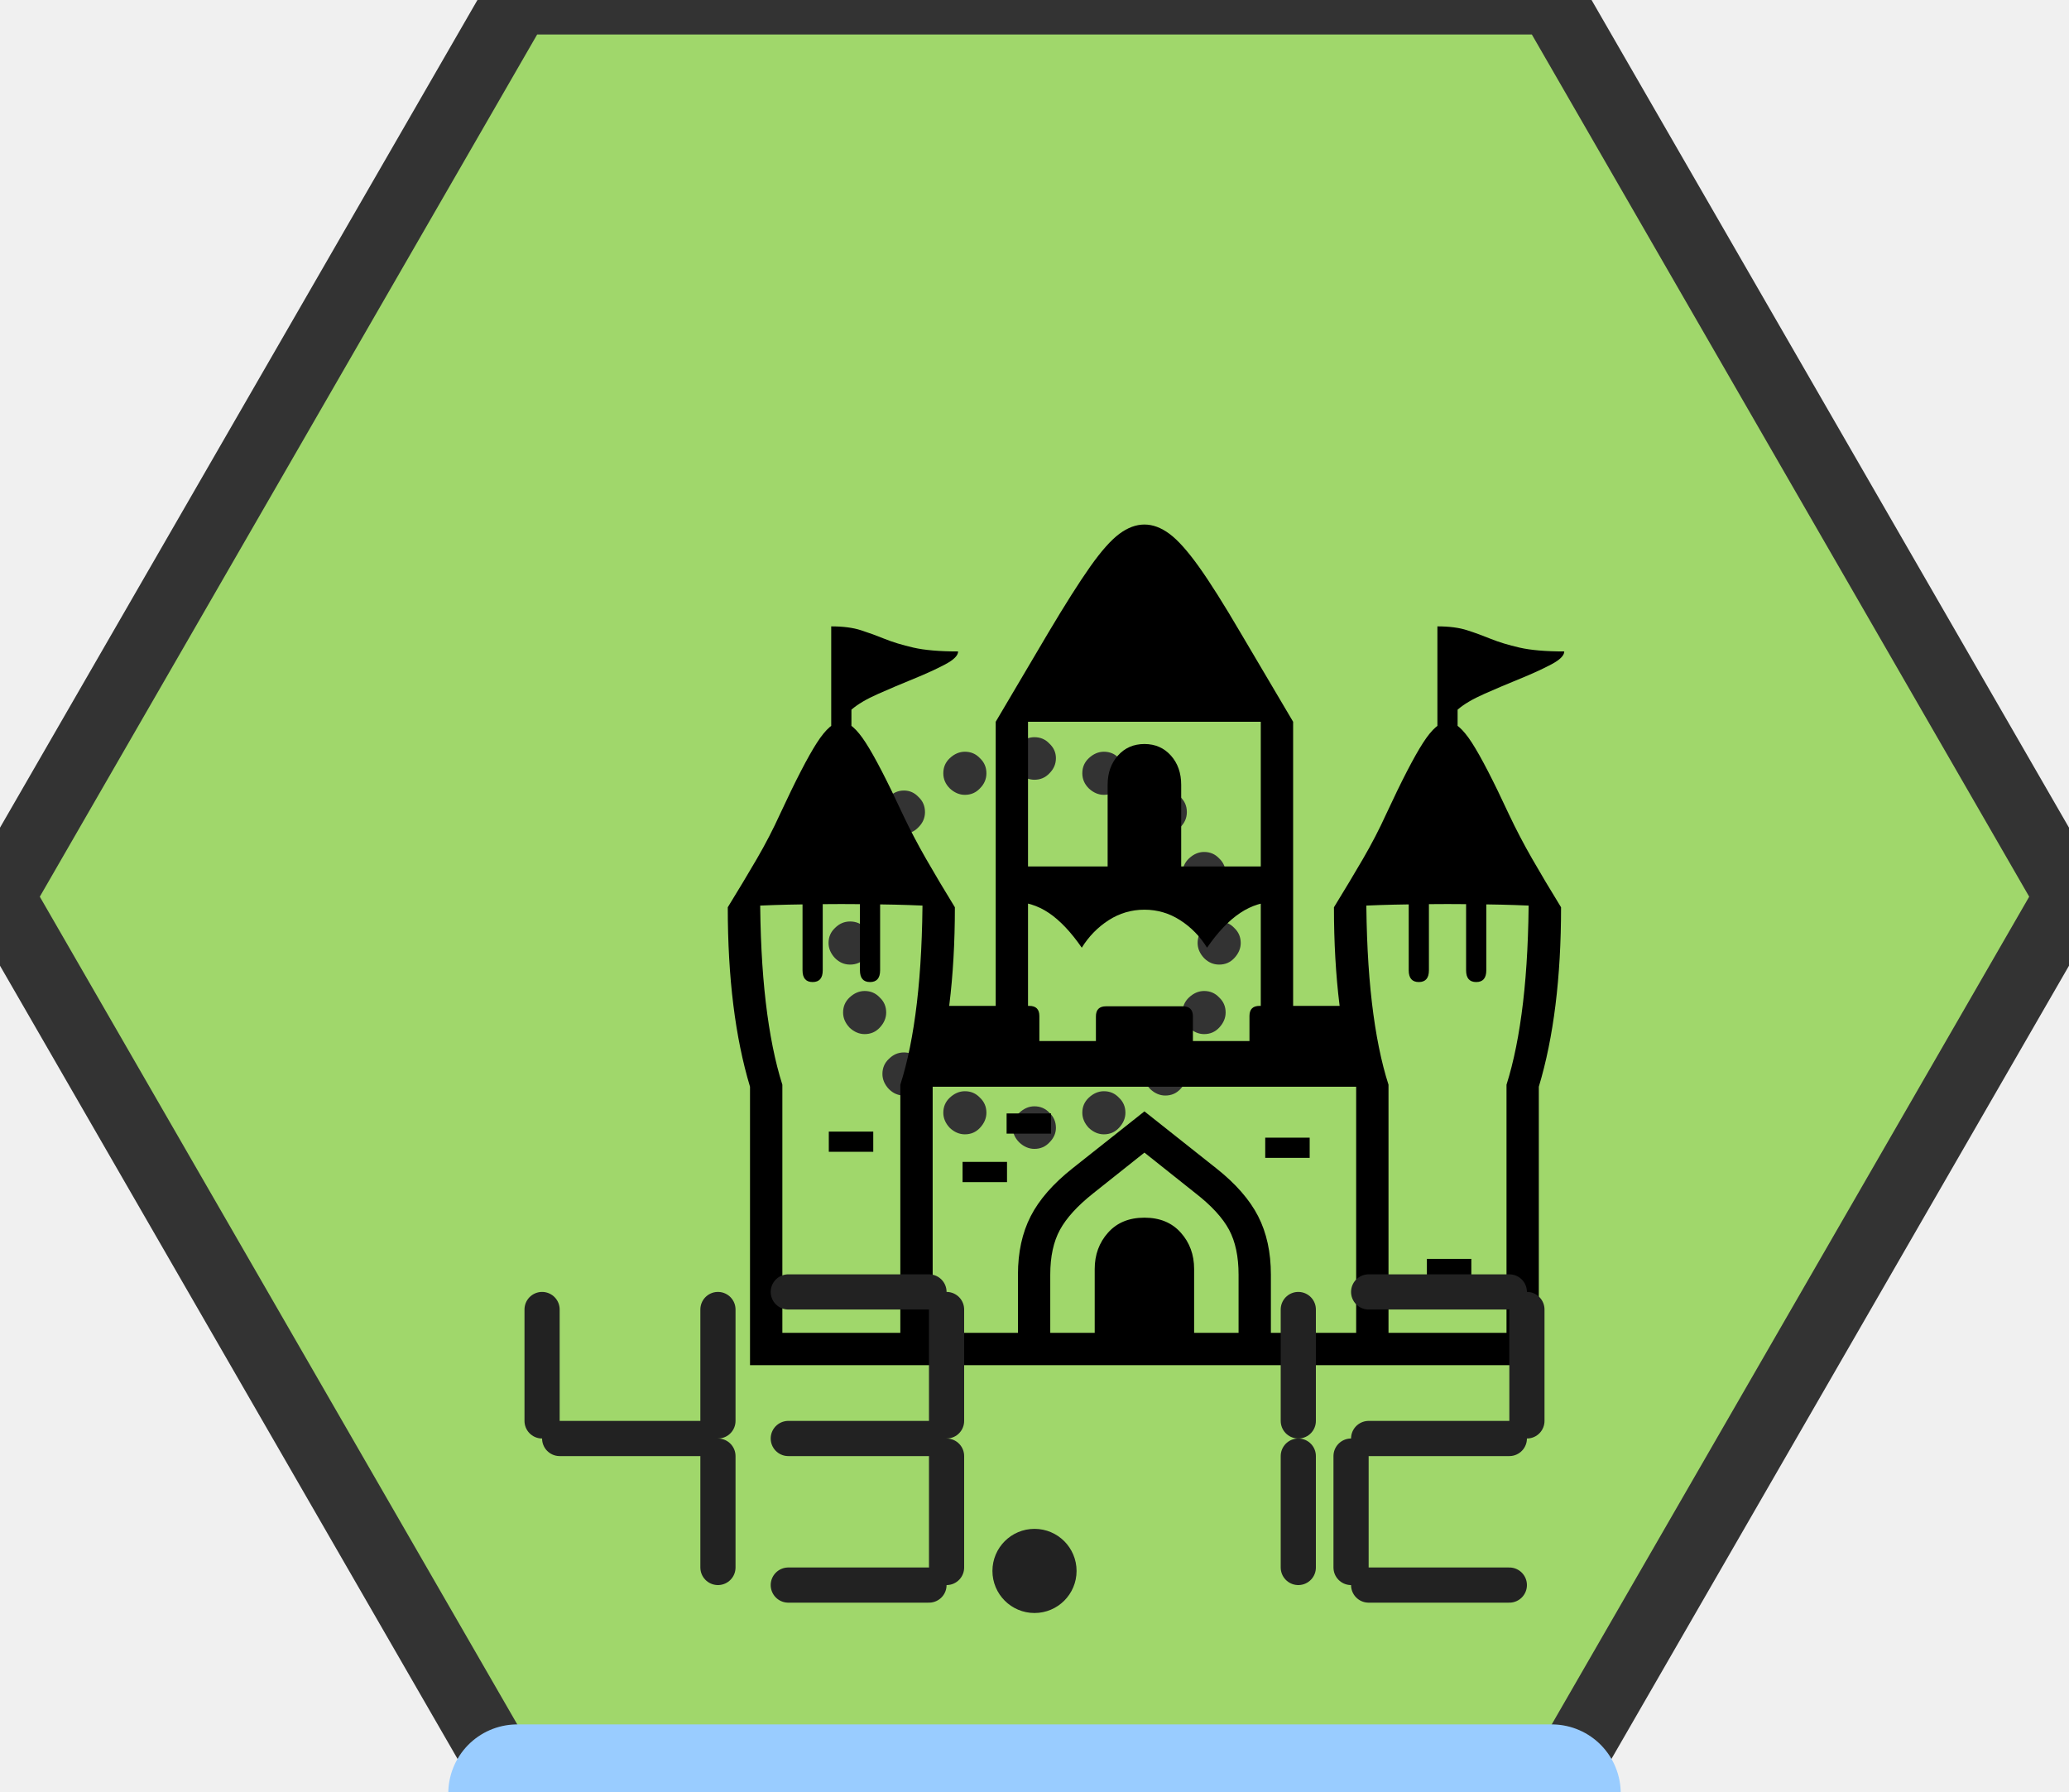
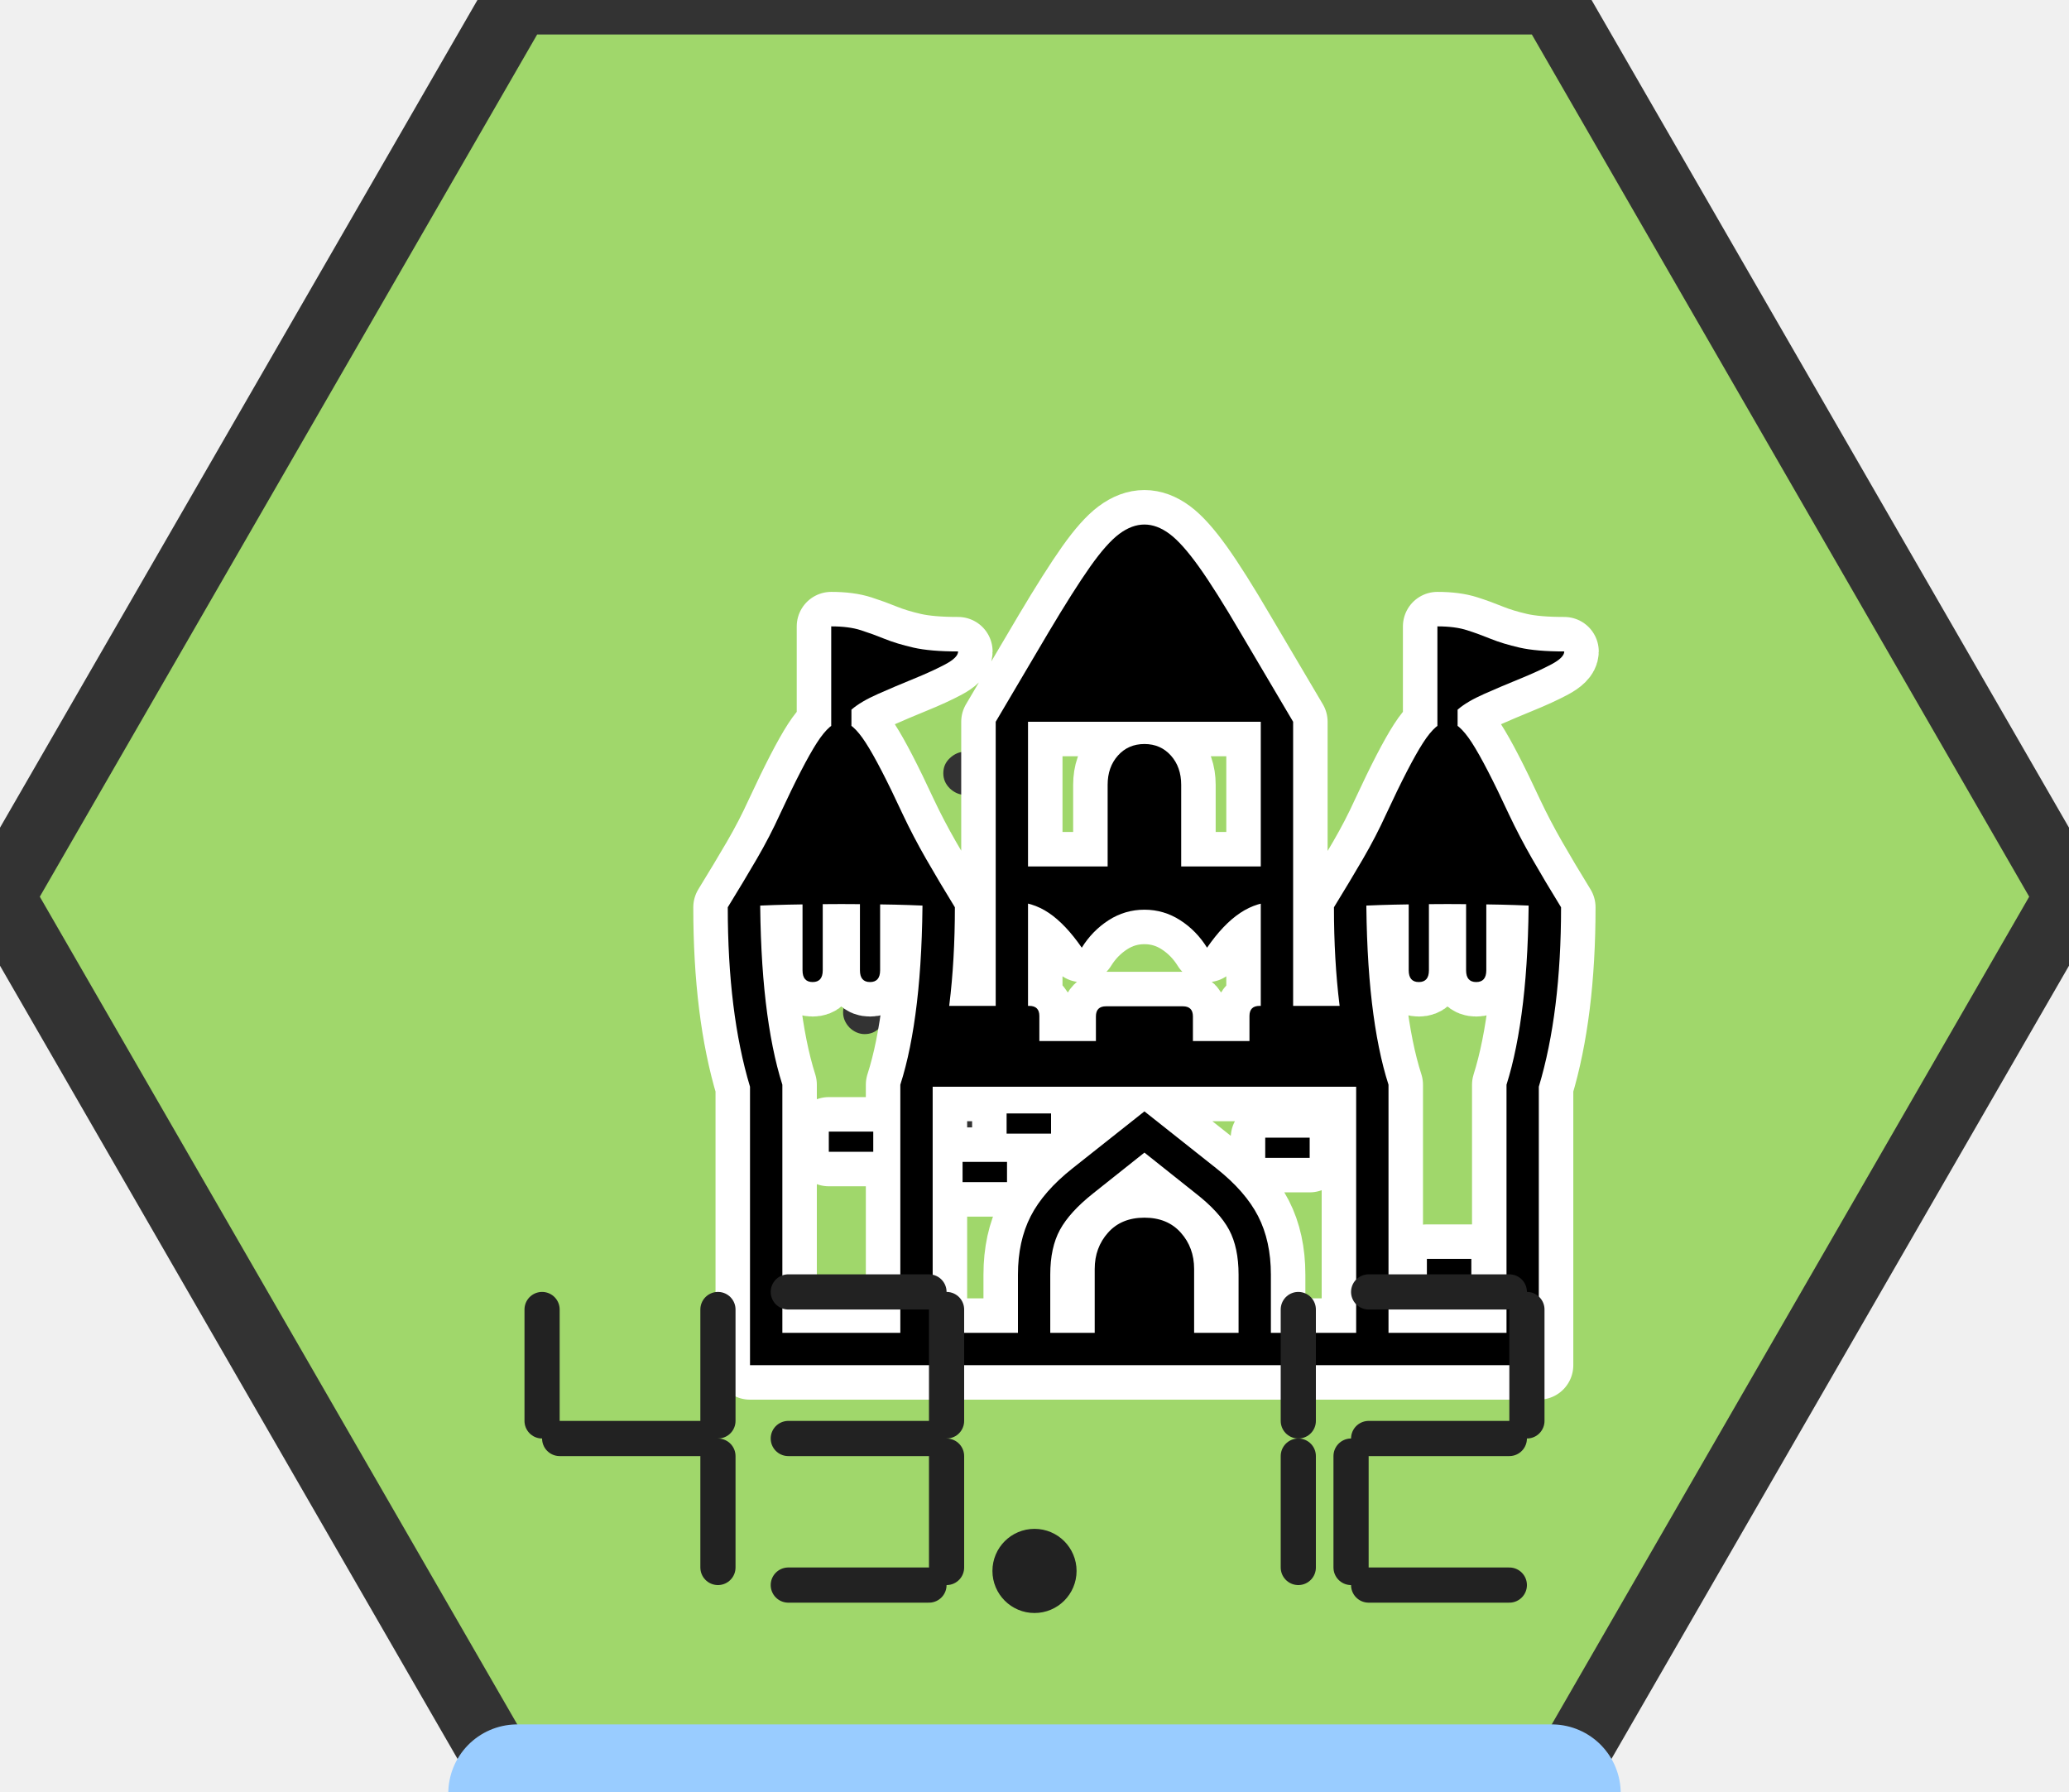
<svg xmlns="http://www.w3.org/2000/svg" xmlns:xlink="http://www.w3.org/1999/xlink" width="60.00" height="51.96" viewBox="0 0 60.00 51.96">
  <a xlink:href="/wiki/43-12/">
    <polygon points="15.0,0.0 45.0,0.0 60.0,26.0 45.0,52.0 15.0,52.0 0.0,26.0" fill="#a0d76b" stroke="#333333" stroke-width="2" />
    <text x="30.0" y="26.0" text-anchor="middle" dominant-baseline="middle" font-size="24" font-family="system-ui, sans-serif" fill="#333333">︎</text>
    <path d="M 45.0 52.0 L 15.0 52.0" stroke="#99CCFF" stroke-width="4" fill="none" stroke-linecap="round" stroke-linejoin="round" />
    <g transform="translate(18.0,35.6)">
-       <path d="M3.75 3.984V-4.09Q3.105 -6.234 3.105 -9.293L4.043 -9.762Q4.043 -7.934 4.207 -6.539Q4.371 -5.145 4.688 -4.148V3.047H25.688V-4.148Q26.004 -5.145 26.168 -6.539Q26.332 -7.934 26.332 -9.762L27.27 -9.293Q27.27 -6.234 26.625 -4.09V3.984ZM6.035 -2.203V-2.789H7.324V-2.203ZM8.109 3.516V-4.148Q8.426 -5.133 8.59 -6.527Q8.754 -7.922 8.754 -9.762L9.691 -9.293Q9.691 -6.234 9.047 -4.09V3.516ZM9.914 -1.324V-1.91H11.203V-1.324ZM13.746 3.516V1.195Q13.746 0.574 14.133 0.141Q14.52 -0.293 15.188 -0.293Q15.855 -0.293 16.242 0.141Q16.629 0.574 16.629 1.195V3.516ZM5.566 -7.125Q5.273 -7.125 5.273 -7.465V-9.879H5.859V-7.465Q5.859 -7.125 5.566 -7.125ZM11.191 -2.73V-3.316H12.48V-2.73ZM11.52 3.516V1.359Q11.52 0.387 11.889 -0.334Q12.258 -1.055 13.102 -1.723L15.188 -3.375L17.273 -1.723Q18.117 -1.055 18.486 -0.334Q18.855 0.387 18.855 1.359V3.516H17.918V1.359Q17.918 0.574 17.643 0.059Q17.367 -0.457 16.676 -0.996L15.188 -2.18L13.699 -0.996Q13.02 -0.457 12.738 0.059Q12.457 0.574 12.457 1.359V3.516ZM7.23 -7.125Q6.938 -7.125 6.938 -7.465V-9.879H7.523V-7.465Q7.523 -7.125 7.23 -7.125ZM3.105 -9.293Q3.574 -10.055 3.949 -10.699Q4.324 -11.344 4.617 -11.988Q5.297 -13.453 5.689 -14.062Q6.082 -14.672 6.398 -14.672Q6.715 -14.672 7.107 -14.062Q7.5 -13.453 8.18 -11.988Q8.484 -11.344 8.854 -10.699Q9.223 -10.055 9.691 -9.293Q8.719 -9.352 7.957 -9.369Q7.195 -9.387 6.398 -9.387Q5.613 -9.387 4.846 -9.369Q4.078 -9.352 3.105 -9.293ZM8.836 -4.09 9.188 -6.434H11.848Q12.141 -6.434 12.141 -6.141V-5.414H13.781V-6.129Q13.781 -6.422 14.074 -6.422H16.301Q16.594 -6.422 16.594 -6.129V-5.414H18.234V-6.141Q18.234 -6.434 18.527 -6.434H21.352L21.703 -4.09ZM18.691 -2.027V-2.613H19.98V-2.027ZM23.379 1.488V0.902H24.668V1.488ZM6.105 -13.359V-17.438Q6.621 -17.438 6.967 -17.326Q7.312 -17.215 7.658 -17.074Q8.004 -16.934 8.49 -16.822Q8.977 -16.711 9.785 -16.711Q9.785 -16.535 9.41 -16.336Q9.035 -16.137 8.502 -15.92Q7.969 -15.703 7.465 -15.48Q6.961 -15.258 6.691 -15.023V-13.359ZM13.371 -8.121Q12.902 -8.801 12.416 -9.129Q11.93 -9.457 11.344 -9.457V-10.477H19.031V-9.457Q18.457 -9.457 17.965 -9.129Q17.473 -8.801 17.004 -8.121Q16.699 -8.613 16.225 -8.918Q15.75 -9.223 15.188 -9.223Q14.625 -9.223 14.15 -8.918Q13.676 -8.613 13.371 -8.121ZM21.328 3.516V-4.09Q20.684 -6.234 20.684 -9.293L21.621 -9.762Q21.621 -7.922 21.785 -6.527Q21.949 -5.133 22.266 -4.148V3.516ZM18.562 -4.406V-14.906L19.5 -14.672V-4.406ZM14.121 -10.02V-12.844Q14.121 -13.359 14.42 -13.693Q14.719 -14.027 15.188 -14.027Q15.656 -14.027 15.955 -13.693Q16.254 -13.359 16.254 -12.844V-10.02ZM23.145 -7.125Q22.852 -7.125 22.852 -7.465V-9.879H23.438V-7.465Q23.438 -7.125 23.145 -7.125ZM10.875 -14.672 12.398 -17.25Q13.137 -18.492 13.617 -19.172Q14.098 -19.852 14.461 -20.121Q14.824 -20.391 15.188 -20.391Q15.551 -20.391 15.914 -20.121Q16.277 -19.852 16.764 -19.172Q17.25 -18.492 17.977 -17.25L19.5 -14.672ZM24.809 -7.125Q24.516 -7.125 24.516 -7.465V-9.879H25.102V-7.465Q25.102 -7.125 24.809 -7.125ZM20.684 -9.293Q21.152 -10.055 21.527 -10.699Q21.902 -11.344 22.195 -11.988Q22.875 -13.453 23.268 -14.062Q23.66 -14.672 23.977 -14.672Q24.293 -14.672 24.686 -14.062Q25.078 -13.453 25.758 -11.988Q26.062 -11.344 26.432 -10.699Q26.801 -10.055 27.27 -9.293Q26.297 -9.352 25.535 -9.369Q24.773 -9.387 23.977 -9.387Q23.191 -9.387 22.424 -9.369Q21.656 -9.352 20.684 -9.293ZM23.684 -13.359V-17.438Q24.199 -17.438 24.545 -17.326Q24.891 -17.215 25.236 -17.074Q25.582 -16.934 26.068 -16.822Q26.555 -16.711 27.363 -16.711Q27.363 -16.535 26.988 -16.336Q26.613 -16.137 26.08 -15.92Q25.547 -15.703 25.043 -15.48Q24.539 -15.258 24.27 -15.023V-13.359ZM10.875 -4.406V-14.672L11.812 -14.906V-4.406Z" fill="#000000" />
+       <path d="M3.75 3.984V-4.09Q3.105 -6.234 3.105 -9.293L4.043 -9.762Q4.043 -7.934 4.207 -6.539Q4.371 -5.145 4.688 -4.148V3.047H25.688V-4.148Q26.004 -5.145 26.168 -6.539Q26.332 -7.934 26.332 -9.762L27.27 -9.293Q27.27 -6.234 26.625 -4.09V3.984ZM6.035 -2.203V-2.789H7.324V-2.203ZM8.109 3.516V-4.148Q8.426 -5.133 8.59 -6.527Q8.754 -7.922 8.754 -9.762L9.691 -9.293Q9.691 -6.234 9.047 -4.09V3.516ZM9.914 -1.324V-1.91H11.203V-1.324ZM13.746 3.516V1.195Q13.746 0.574 14.133 0.141Q14.52 -0.293 15.188 -0.293Q15.855 -0.293 16.242 0.141Q16.629 0.574 16.629 1.195V3.516ZM5.566 -7.125Q5.273 -7.125 5.273 -7.465V-9.879H5.859V-7.465Q5.859 -7.125 5.566 -7.125ZM11.191 -2.73V-3.316H12.48V-2.73ZM11.52 3.516V1.359Q11.52 0.387 11.889 -0.334Q12.258 -1.055 13.102 -1.723L15.188 -3.375L17.273 -1.723Q18.117 -1.055 18.486 -0.334Q18.855 0.387 18.855 1.359V3.516H17.918V1.359Q17.918 0.574 17.643 0.059Q17.367 -0.457 16.676 -0.996L15.188 -2.18L13.699 -0.996Q13.02 -0.457 12.738 0.059Q12.457 0.574 12.457 1.359V3.516ZM7.23 -7.125Q6.938 -7.125 6.938 -7.465V-9.879H7.523V-7.465Q7.523 -7.125 7.23 -7.125ZM3.105 -9.293Q3.574 -10.055 3.949 -10.699Q4.324 -11.344 4.617 -11.988Q5.297 -13.453 5.689 -14.062Q6.082 -14.672 6.398 -14.672Q6.715 -14.672 7.107 -14.062Q7.5 -13.453 8.18 -11.988Q8.484 -11.344 8.854 -10.699Q9.223 -10.055 9.691 -9.293Q8.719 -9.352 7.957 -9.369Q7.195 -9.387 6.398 -9.387Q5.613 -9.387 4.846 -9.369Q4.078 -9.352 3.105 -9.293ZM8.836 -4.09 9.188 -6.434H11.848Q12.141 -6.434 12.141 -6.141V-5.414H13.781V-6.129Q13.781 -6.422 14.074 -6.422H16.301Q16.594 -6.422 16.594 -6.129V-5.414H18.234V-6.141Q18.234 -6.434 18.527 -6.434H21.352L21.703 -4.09ZM18.691 -2.027V-2.613H19.98V-2.027ZM23.379 1.488V0.902H24.668V1.488ZM6.105 -13.359V-17.438Q6.621 -17.438 6.967 -17.326Q7.312 -17.215 7.658 -17.074Q8.004 -16.934 8.49 -16.822Q8.977 -16.711 9.785 -16.711Q9.785 -16.535 9.41 -16.336Q9.035 -16.137 8.502 -15.92Q7.969 -15.703 7.465 -15.48Q6.961 -15.258 6.691 -15.023V-13.359ZM13.371 -8.121Q12.902 -8.801 12.416 -9.129Q11.93 -9.457 11.344 -9.457V-10.477H19.031V-9.457Q18.457 -9.457 17.965 -9.129Q17.473 -8.801 17.004 -8.121Q16.699 -8.613 16.225 -8.918Q15.75 -9.223 15.188 -9.223Q14.625 -9.223 14.15 -8.918Q13.676 -8.613 13.371 -8.121ZM21.328 3.516V-4.09Q20.684 -6.234 20.684 -9.293L21.621 -9.762Q21.621 -7.922 21.785 -6.527Q21.949 -5.133 22.266 -4.148V3.516ZM18.562 -4.406V-14.906L19.5 -14.672V-4.406ZM14.121 -10.02V-12.844Q14.121 -13.359 14.42 -13.693Q14.719 -14.027 15.188 -14.027Q15.656 -14.027 15.955 -13.693Q16.254 -13.359 16.254 -12.844V-10.02ZM23.145 -7.125Q22.852 -7.125 22.852 -7.465V-9.879H23.438V-7.465Q23.438 -7.125 23.145 -7.125ZM10.875 -14.672 12.398 -17.25Q13.137 -18.492 13.617 -19.172Q14.098 -19.852 14.461 -20.121Q14.824 -20.391 15.188 -20.391Q15.551 -20.391 15.914 -20.121Q16.277 -19.852 16.764 -19.172Q17.25 -18.492 17.977 -17.25L19.5 -14.672ZM24.809 -7.125Q24.516 -7.125 24.516 -7.465V-9.879H25.102V-7.465Q25.102 -7.125 24.809 -7.125ZM20.684 -9.293Q21.152 -10.055 21.527 -10.699Q21.902 -11.344 22.195 -11.988Q22.875 -13.453 23.268 -14.062Q23.66 -14.672 23.977 -14.672Q24.293 -14.672 24.686 -14.062Q25.078 -13.453 25.758 -11.988Q26.062 -11.344 26.432 -10.699Q26.801 -10.055 27.27 -9.293Q26.297 -9.352 25.535 -9.369Q24.773 -9.387 23.977 -9.387Q23.191 -9.387 22.424 -9.369Q21.656 -9.352 20.684 -9.293ZM23.684 -13.359V-17.438Q24.199 -17.438 24.545 -17.326Q24.891 -17.215 25.236 -17.074Q25.582 -16.934 26.068 -16.822Q26.555 -16.711 27.363 -16.711Q27.363 -16.535 26.988 -16.336Q26.613 -16.137 26.08 -15.92Q25.547 -15.703 25.043 -15.48Q24.539 -15.258 24.27 -15.023V-13.359ZM10.875 -4.406V-14.672L11.812 -14.906V-4.406Z" fill="#000000" stroke="#ffffff" stroke-width="2" paint-order="stroke fill" stroke-linejoin="round" stroke-linecap="round" />
    </g>
    <g fill="none" stroke="#222222" stroke-width="1.02" stroke-linecap="round" stroke-linejoin="round">
      <path d="M 15.72 37.97 L 15.72 41.20" />
      <path d="M 16.23 41.71 L 20.31 41.71" />
      <path d="M 20.82 37.97 L 20.82 41.20" />
      <path d="M 20.82 42.22 L 20.82 45.45" />
      <path d="M 22.86 37.46 L 26.94 37.46" />
      <path d="M 27.45 37.97 L 27.45 41.20" />
      <path d="M 22.86 41.71 L 26.94 41.71" />
      <path d="M 27.45 42.22 L 27.45 45.45" />
      <path d="M 22.86 45.96 L 26.94 45.96" />
      <circle cx="30.00" cy="45.55" r="0.71" fill="#222222" />
      <path d="M 37.65 37.97 L 37.65 41.20" />
      <path d="M 37.65 42.22 L 37.65 45.45" />
      <path d="M 39.69 37.46 L 43.77 37.46" />
      <path d="M 44.28 37.97 L 44.28 41.20" />
      <path d="M 39.69 41.71 L 43.77 41.71" />
      <path d="M 39.18 42.22 L 39.18 45.45" />
      <path d="M 39.69 45.96 L 43.77 45.96" />
    </g>
  </a>
</svg>
